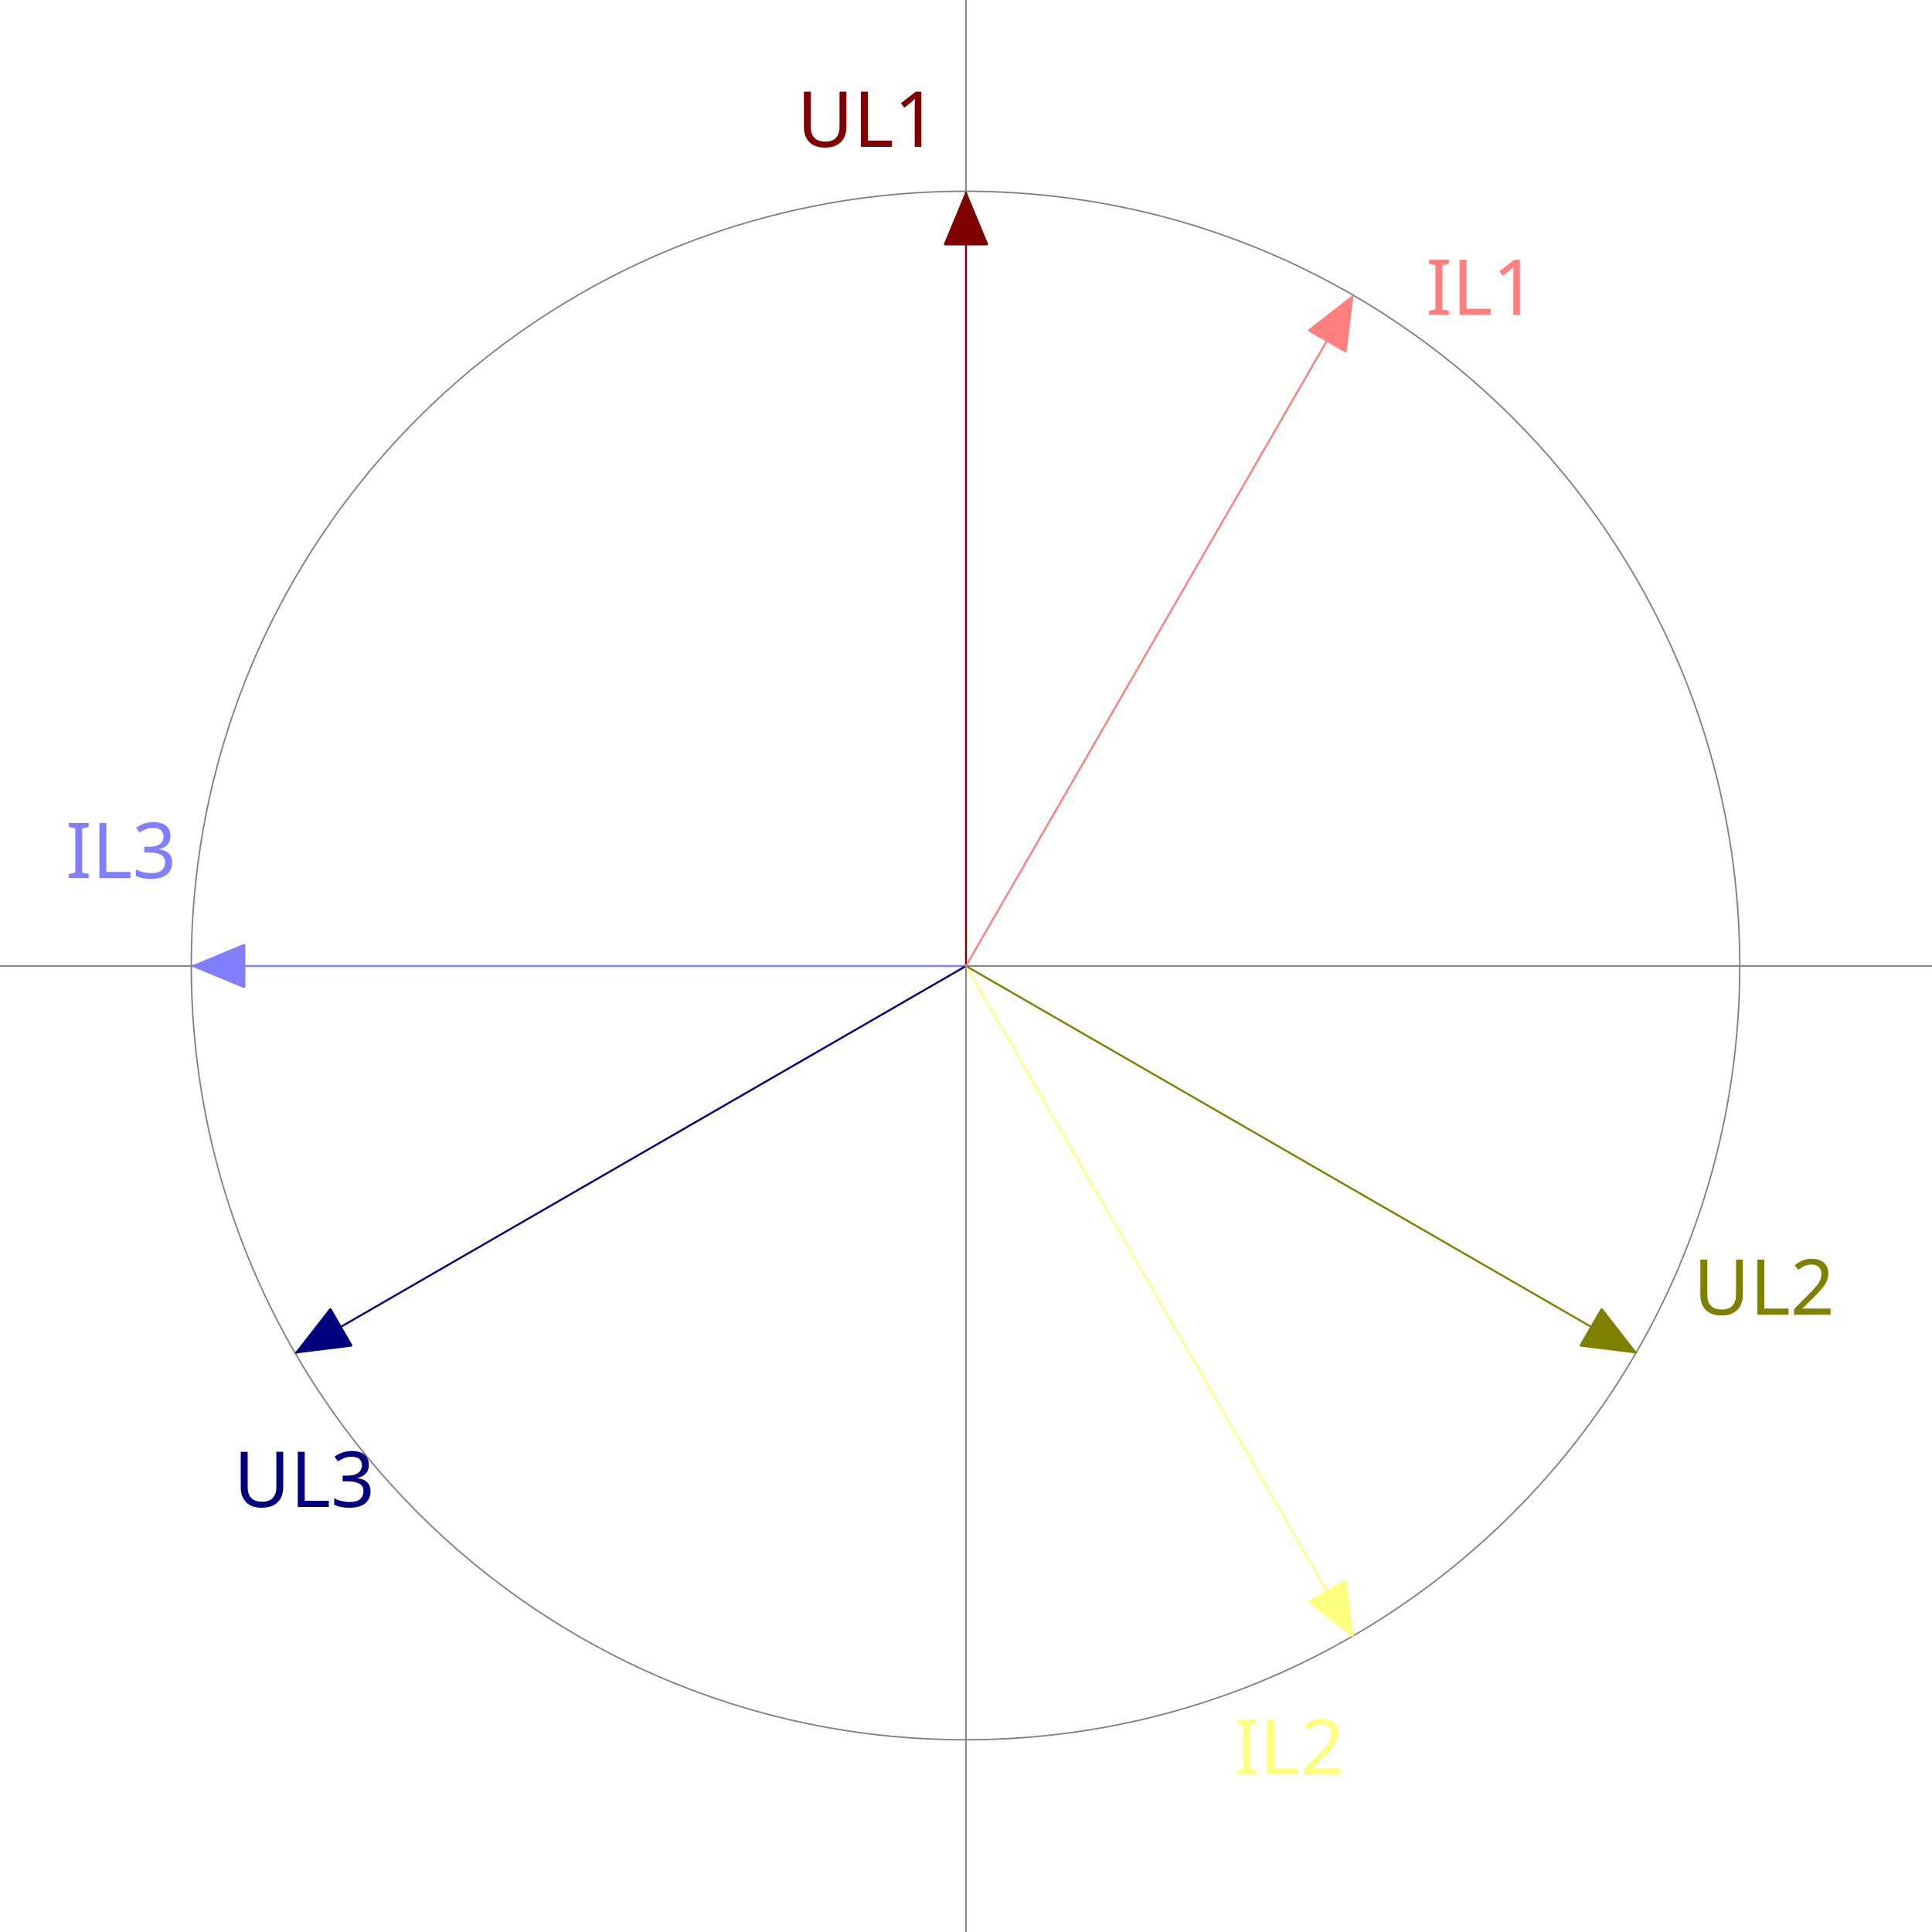
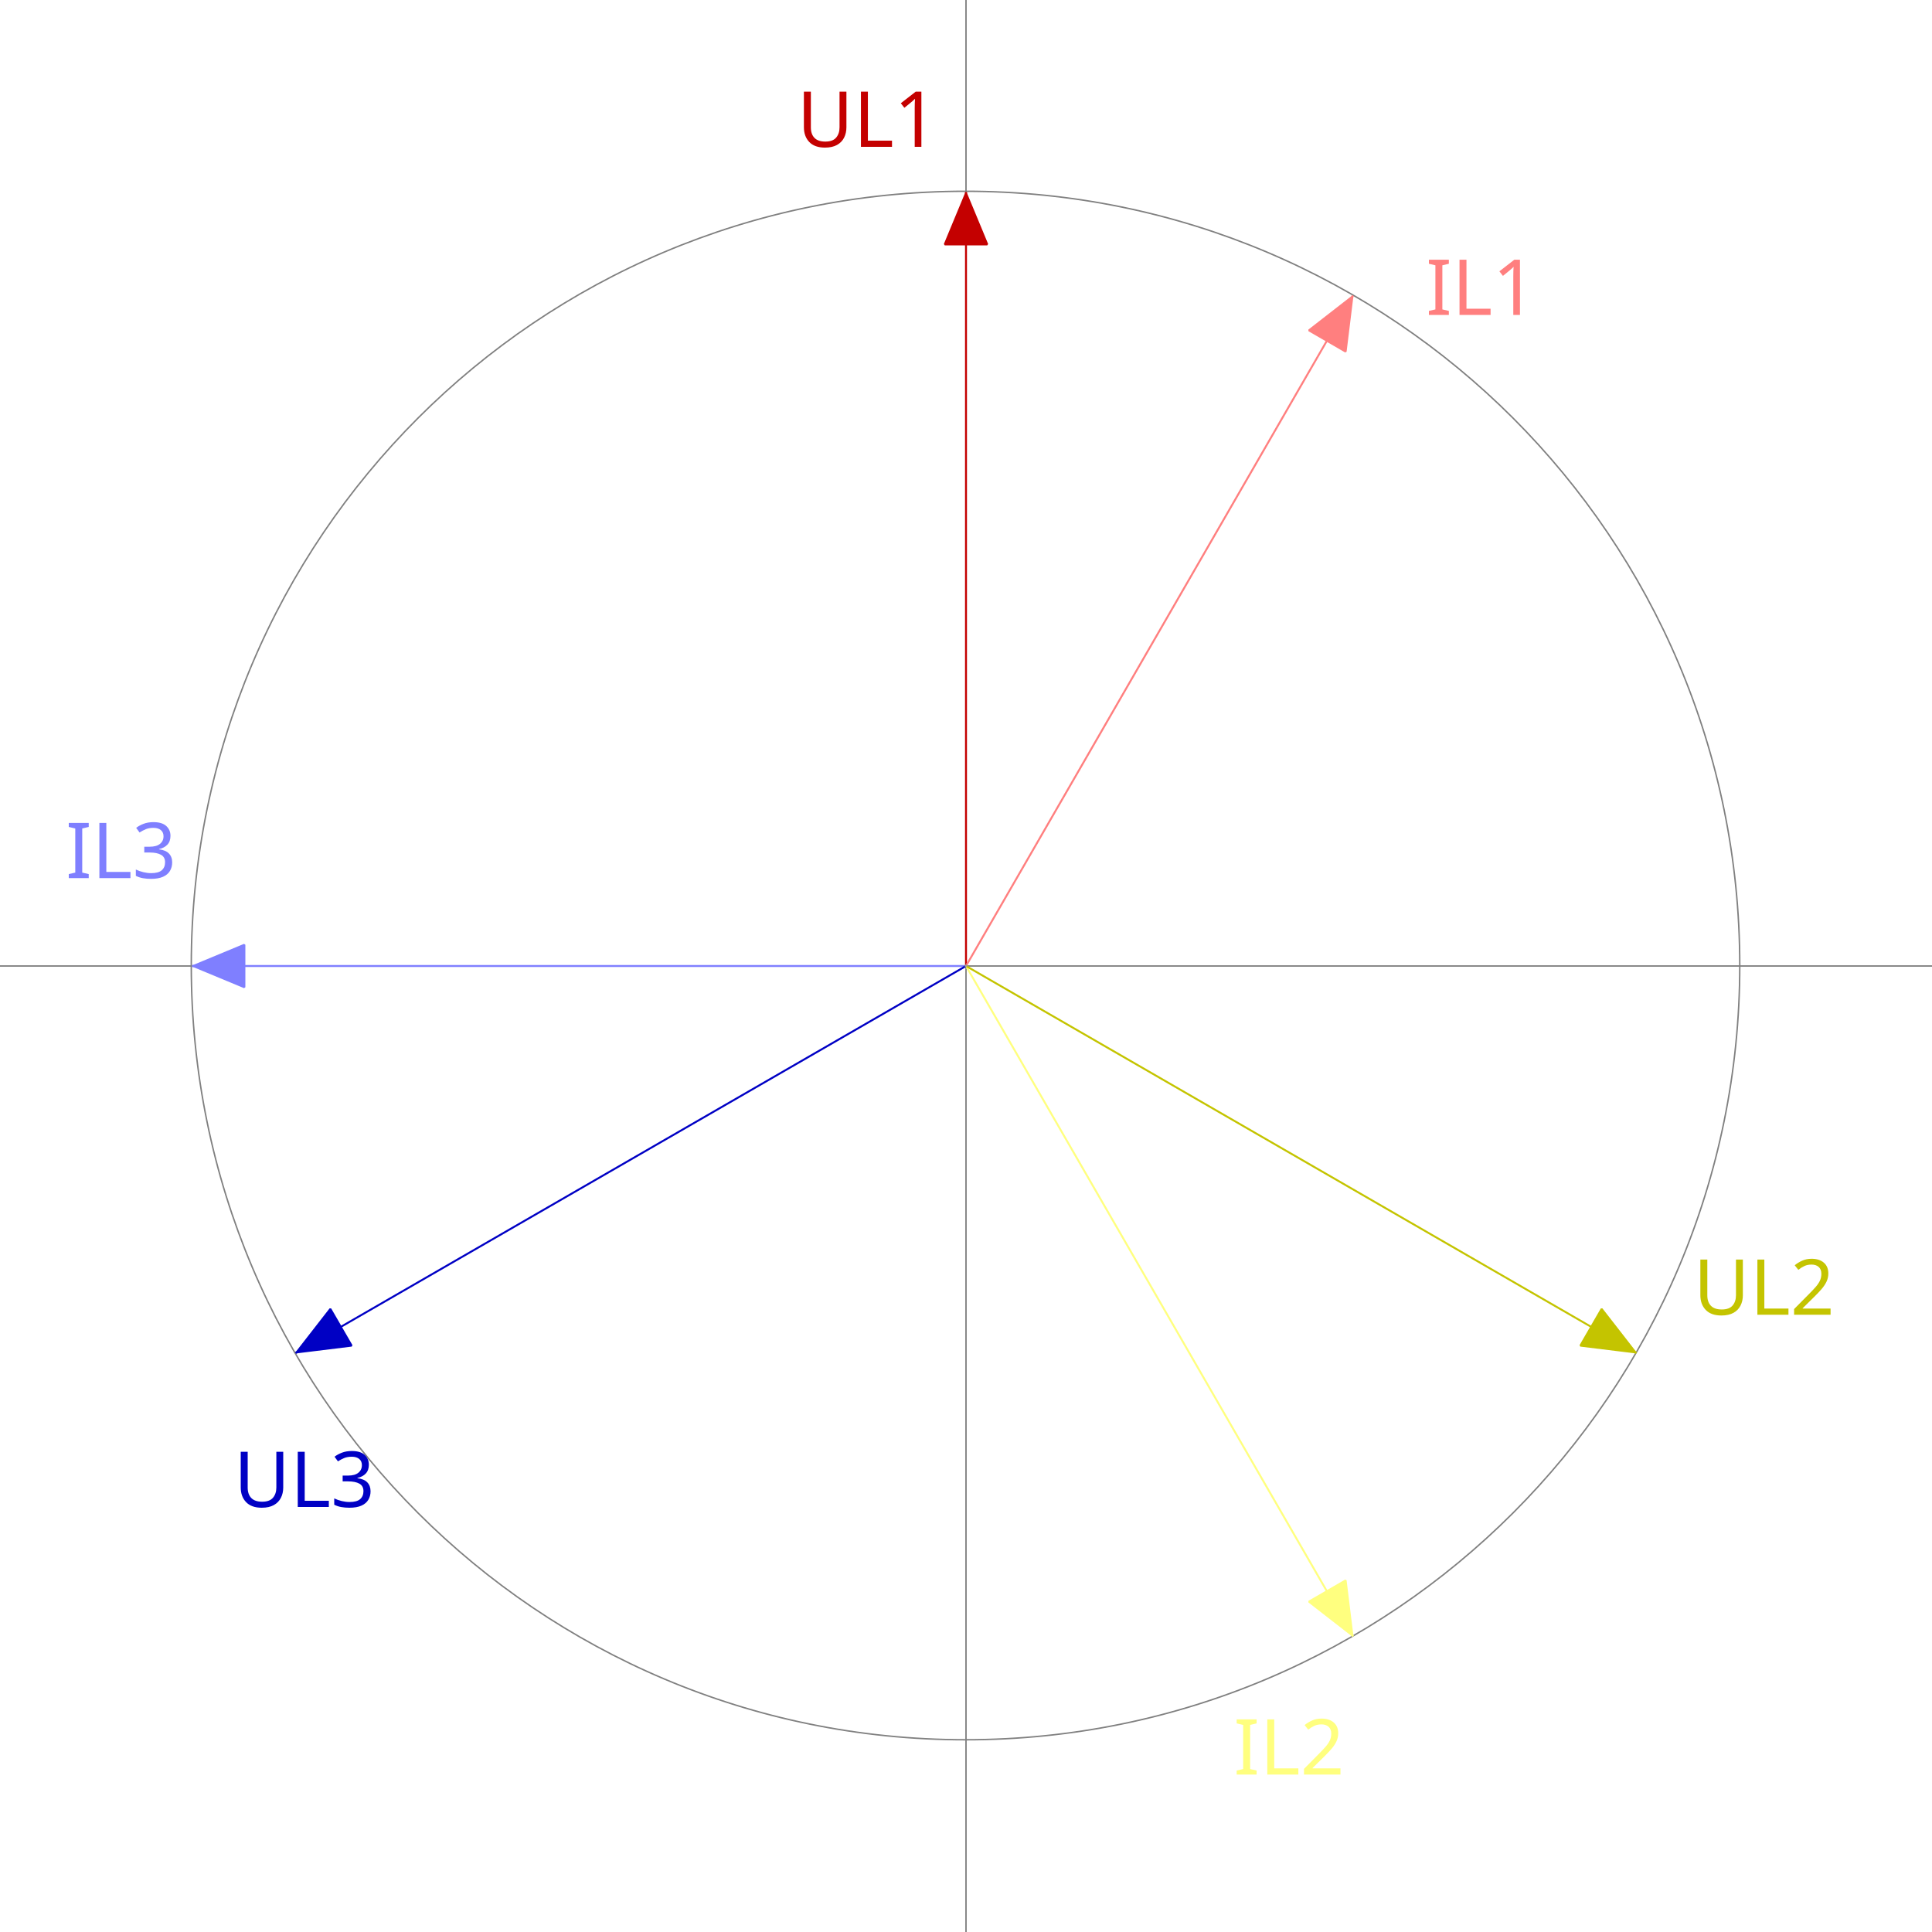
<svg xmlns="http://www.w3.org/2000/svg" width="705.556mm" height="705.556mm" viewBox="0 0 2000 2000" version="1.2" baseProfile="tiny">
  <defs>
</defs>
  <g fill="none" stroke="black" stroke-width="1" fill-rule="evenodd" stroke-linecap="square" stroke-linejoin="bevel">
    <g fill="none" stroke="#808080" stroke-opacity="1" stroke-width="1.5" stroke-linecap="square" stroke-linejoin="bevel" transform="matrix(1,0,0,1,0,0)" font-family="Sans" font-size="80" font-weight="400" font-style="normal">
      <polyline fill="none" vector-effect="none" points="0,1000 2000,1000 " />
      <polyline fill="none" vector-effect="none" points="1000,0 1000,2000 " />
      <path vector-effect="none" fill-rule="evenodd" d="M1801,999.5 C1801,556.844 1442.16,198 999.5,198 C556.844,198 198,556.844 198,999.5 C198,1442.16 556.844,1801 999.5,1801 C1442.16,1801 1801,1442.16 1801,999.5 " />
    </g>
-     <g fill="none" stroke="#7f0000" stroke-opacity="1" stroke-width="2" stroke-linecap="square" stroke-linejoin="bevel" transform="matrix(1,0,0,1,0,0)" font-family="Sans" font-size="80" font-weight="400" font-style="normal">
+     <g fill="none" stroke="#c40000" stroke-opacity="1" stroke-width="2" stroke-linecap="square" stroke-linejoin="bevel" transform="matrix(1,0,0,1,0,0)" font-family="Sans" font-size="80" font-weight="400" font-style="normal">
      <path vector-effect="none" fill-rule="evenodd" d="M1000,200 L1022,253 L978,253 L1000,200" />
    </g>
-     <g fill="#7f0000" fill-opacity="1" stroke="none" transform="matrix(1,0,0,1,0,0)" font-family="Sans" font-size="80" font-weight="400" font-style="normal">
+     <g fill="#c40000" fill-opacity="1" stroke="none" transform="matrix(1,0,0,1,0,0)" font-family="Sans" font-size="80" font-weight="400" font-style="normal">
      <path vector-effect="none" fill-rule="evenodd" d="M1000,200 L1022,253 L978,253" />
    </g>
-     <g fill="none" stroke="#7f0000" stroke-opacity="1" stroke-width="2" stroke-linecap="square" stroke-linejoin="bevel" transform="matrix(1,0,0,1,0,0)" font-family="Sans" font-size="80" font-weight="400" font-style="normal">
+     <g fill="none" stroke="#c40000" stroke-opacity="1" stroke-width="2" stroke-linecap="square" stroke-linejoin="bevel" transform="matrix(1,0,0,1,0,0)" font-family="Sans" font-size="80" font-weight="400" font-style="normal">
      <polyline fill="none" vector-effect="none" points="1000,1000 1000,200 " />
-       <text fill="#7f0000" fill-opacity="1" stroke="none" xml:space="preserve" x="825" y="152" font-family="Sans" font-size="80" font-weight="400" font-style="normal">UL1</text>
+       <text fill="#c40000" fill-opacity="1" stroke="none" xml:space="preserve" x="825" y="152" font-family="Sans" font-size="80" font-weight="400" font-style="normal">UL1</text>
    </g>
    <g fill="none" stroke="#7f7fff" stroke-opacity="1" stroke-width="2" stroke-linecap="square" stroke-linejoin="bevel" transform="matrix(1,0,0,1,0,0)" font-family="Sans" font-size="80" font-weight="400" font-style="normal">
      <path vector-effect="none" fill-rule="evenodd" d="M200,1000 L253,978 L253,1022 L200,1000" />
    </g>
    <g fill="#7f7fff" fill-opacity="1" stroke="none" transform="matrix(1,0,0,1,0,0)" font-family="Sans" font-size="80" font-weight="400" font-style="normal">
      <path vector-effect="none" fill-rule="evenodd" d="M200,1000 L253,978 L253,1022" />
    </g>
    <g fill="none" stroke="#7f7fff" stroke-opacity="1" stroke-width="2" stroke-linecap="square" stroke-linejoin="bevel" transform="matrix(1,0,0,1,0,0)" font-family="Sans" font-size="80" font-weight="400" font-style="normal">
      <polyline fill="none" vector-effect="none" points="1000,1000 200,1000 " />
      <text fill="#7f7fff" fill-opacity="1" stroke="none" xml:space="preserve" x="68" y="909" font-family="Sans" font-size="80" font-weight="400" font-style="normal">IL3</text>
    </g>
    <g fill="none" stroke="#ffff7f" stroke-opacity="1" stroke-width="2" stroke-linecap="square" stroke-linejoin="bevel" transform="matrix(1,0,0,1,0,0)" font-family="Sans" font-size="80" font-weight="400" font-style="normal">
      <path vector-effect="none" fill-rule="evenodd" d="M1400,1693 L1355,1658 L1393,1636 L1400,1693" />
    </g>
    <g fill="#ffff7f" fill-opacity="1" stroke="none" transform="matrix(1,0,0,1,0,0)" font-family="Sans" font-size="80" font-weight="400" font-style="normal">
      <path vector-effect="none" fill-rule="evenodd" d="M1400,1693 L1355,1658 L1393,1636" />
    </g>
    <g fill="none" stroke="#ffff7f" stroke-opacity="1" stroke-width="2" stroke-linecap="square" stroke-linejoin="bevel" transform="matrix(1,0,0,1,0,0)" font-family="Sans" font-size="80" font-weight="400" font-style="normal">
      <polyline fill="none" vector-effect="none" points="1000,1000 1400,1693 " />
      <text fill="#ffff7f" fill-opacity="1" stroke="none" xml:space="preserve" x="1277" y="1837" font-family="Sans" font-size="80" font-weight="400" font-style="normal">IL2</text>
    </g>
    <g fill="none" stroke="#ff7f7f" stroke-opacity="1" stroke-width="2" stroke-linecap="square" stroke-linejoin="bevel" transform="matrix(1,0,0,1,0,0)" font-family="Sans" font-size="80" font-weight="400" font-style="normal">
      <path vector-effect="none" fill-rule="evenodd" d="M1400,307 L1393,364 L1355,342 L1400,307" />
    </g>
    <g fill="#ff7f7f" fill-opacity="1" stroke="none" transform="matrix(1,0,0,1,0,0)" font-family="Sans" font-size="80" font-weight="400" font-style="normal">
      <path vector-effect="none" fill-rule="evenodd" d="M1400,307 L1393,364 L1355,342" />
    </g>
    <g fill="none" stroke="#ff7f7f" stroke-opacity="1" stroke-width="2" stroke-linecap="square" stroke-linejoin="bevel" transform="matrix(1,0,0,1,0,0)" font-family="Sans" font-size="80" font-weight="400" font-style="normal">
      <polyline fill="none" vector-effect="none" points="1000,1000 1400,307 " />
      <text fill="#ff7f7f" fill-opacity="1" stroke="none" xml:space="preserve" x="1476" y="326" font-family="Sans" font-size="80" font-weight="400" font-style="normal">IL1</text>
    </g>
-     <g fill="none" stroke="#00007f" stroke-opacity="1" stroke-width="2" stroke-linecap="square" stroke-linejoin="bevel" transform="matrix(1,0,0,1,0,0)" font-family="Sans" font-size="80" font-weight="400" font-style="normal">
+     <g fill="none" stroke="#0000c4" stroke-opacity="1" stroke-width="2" stroke-linecap="square" stroke-linejoin="bevel" transform="matrix(1,0,0,1,0,0)" font-family="Sans" font-size="80" font-weight="400" font-style="normal">
      <path vector-effect="none" fill-rule="evenodd" d="M307,1400 L342,1355 L364,1393 L307,1400" />
    </g>
-     <g fill="#00007f" fill-opacity="1" stroke="none" transform="matrix(1,0,0,1,0,0)" font-family="Sans" font-size="80" font-weight="400" font-style="normal">
+     <g fill="#0000c4" fill-opacity="1" stroke="none" transform="matrix(1,0,0,1,0,0)" font-family="Sans" font-size="80" font-weight="400" font-style="normal">
      <path vector-effect="none" fill-rule="evenodd" d="M307,1400 L342,1355 L364,1393" />
    </g>
-     <g fill="none" stroke="#00007f" stroke-opacity="1" stroke-width="2" stroke-linecap="square" stroke-linejoin="bevel" transform="matrix(1,0,0,1,0,0)" font-family="Sans" font-size="80" font-weight="400" font-style="normal">
+     <g fill="none" stroke="#0000c4" stroke-opacity="1" stroke-width="2" stroke-linecap="square" stroke-linejoin="bevel" transform="matrix(1,0,0,1,0,0)" font-family="Sans" font-size="80" font-weight="400" font-style="normal">
      <polyline fill="none" vector-effect="none" points="1000,1000 307,1400 " />
-       <text fill="#00007f" fill-opacity="1" stroke="none" xml:space="preserve" x="242" y="1560" font-family="Sans" font-size="80" font-weight="400" font-style="normal">UL3</text>
+       <text fill="#0000c4" fill-opacity="1" stroke="none" xml:space="preserve" x="242" y="1560" font-family="Sans" font-size="80" font-weight="400" font-style="normal">UL3</text>
    </g>
-     <g fill="none" stroke="#7f7f00" stroke-opacity="1" stroke-width="2" stroke-linecap="square" stroke-linejoin="bevel" transform="matrix(1,0,0,1,0,0)" font-family="Sans" font-size="80" font-weight="400" font-style="normal">
+     <g fill="none" stroke="#c4c400" stroke-opacity="1" stroke-width="2" stroke-linecap="square" stroke-linejoin="bevel" transform="matrix(1,0,0,1,0,0)" font-family="Sans" font-size="80" font-weight="400" font-style="normal">
      <path vector-effect="none" fill-rule="evenodd" d="M1693,1400 L1636,1393 L1658,1355 L1693,1400" />
    </g>
-     <g fill="#7f7f00" fill-opacity="1" stroke="none" transform="matrix(1,0,0,1,0,0)" font-family="Sans" font-size="80" font-weight="400" font-style="normal">
+     <g fill="#c4c400" fill-opacity="1" stroke="none" transform="matrix(1,0,0,1,0,0)" font-family="Sans" font-size="80" font-weight="400" font-style="normal">
      <path vector-effect="none" fill-rule="evenodd" d="M1693,1400 L1636,1393 L1658,1355" />
    </g>
-     <g fill="none" stroke="#7f7f00" stroke-opacity="1" stroke-width="2" stroke-linecap="square" stroke-linejoin="bevel" transform="matrix(1,0,0,1,0,0)" font-family="Sans" font-size="80" font-weight="400" font-style="normal">
+     <g fill="none" stroke="#c4c400" stroke-opacity="1" stroke-width="2" stroke-linecap="square" stroke-linejoin="bevel" transform="matrix(1,0,0,1,0,0)" font-family="Sans" font-size="80" font-weight="400" font-style="normal">
      <polyline fill="none" vector-effect="none" points="1000,1000 1693,1400 " />
-       <text fill="#7f7f00" fill-opacity="1" stroke="none" xml:space="preserve" x="1753" y="1361" font-family="Sans" font-size="80" font-weight="400" font-style="normal">UL2</text>
+       <text fill="#c4c400" fill-opacity="1" stroke="none" xml:space="preserve" x="1753" y="1361" font-family="Sans" font-size="80" font-weight="400" font-style="normal">UL2</text>
    </g>
    <g fill="none" stroke="#a0a0a4" stroke-opacity="1" stroke-width="2" stroke-linecap="square" stroke-linejoin="bevel" transform="matrix(1,0,0,1,0,0)" font-family="Sans" font-size="80" font-weight="400" font-style="normal">
</g>
    <g fill="#a0a0a4" fill-opacity="1" stroke="none" transform="matrix(1,0,0,1,0,0)" font-family="Sans" font-size="80" font-weight="400" font-style="normal">
      <rect x="999" y="999" width="2" height="2" />
    </g>
    <g fill="none" stroke="#a0a0a4" stroke-opacity="1" stroke-width="2" stroke-linecap="square" stroke-linejoin="bevel" transform="matrix(1,0,0,1,0,0)" font-family="Sans" font-size="80" font-weight="400" font-style="normal">
</g>
  </g>
</svg>
